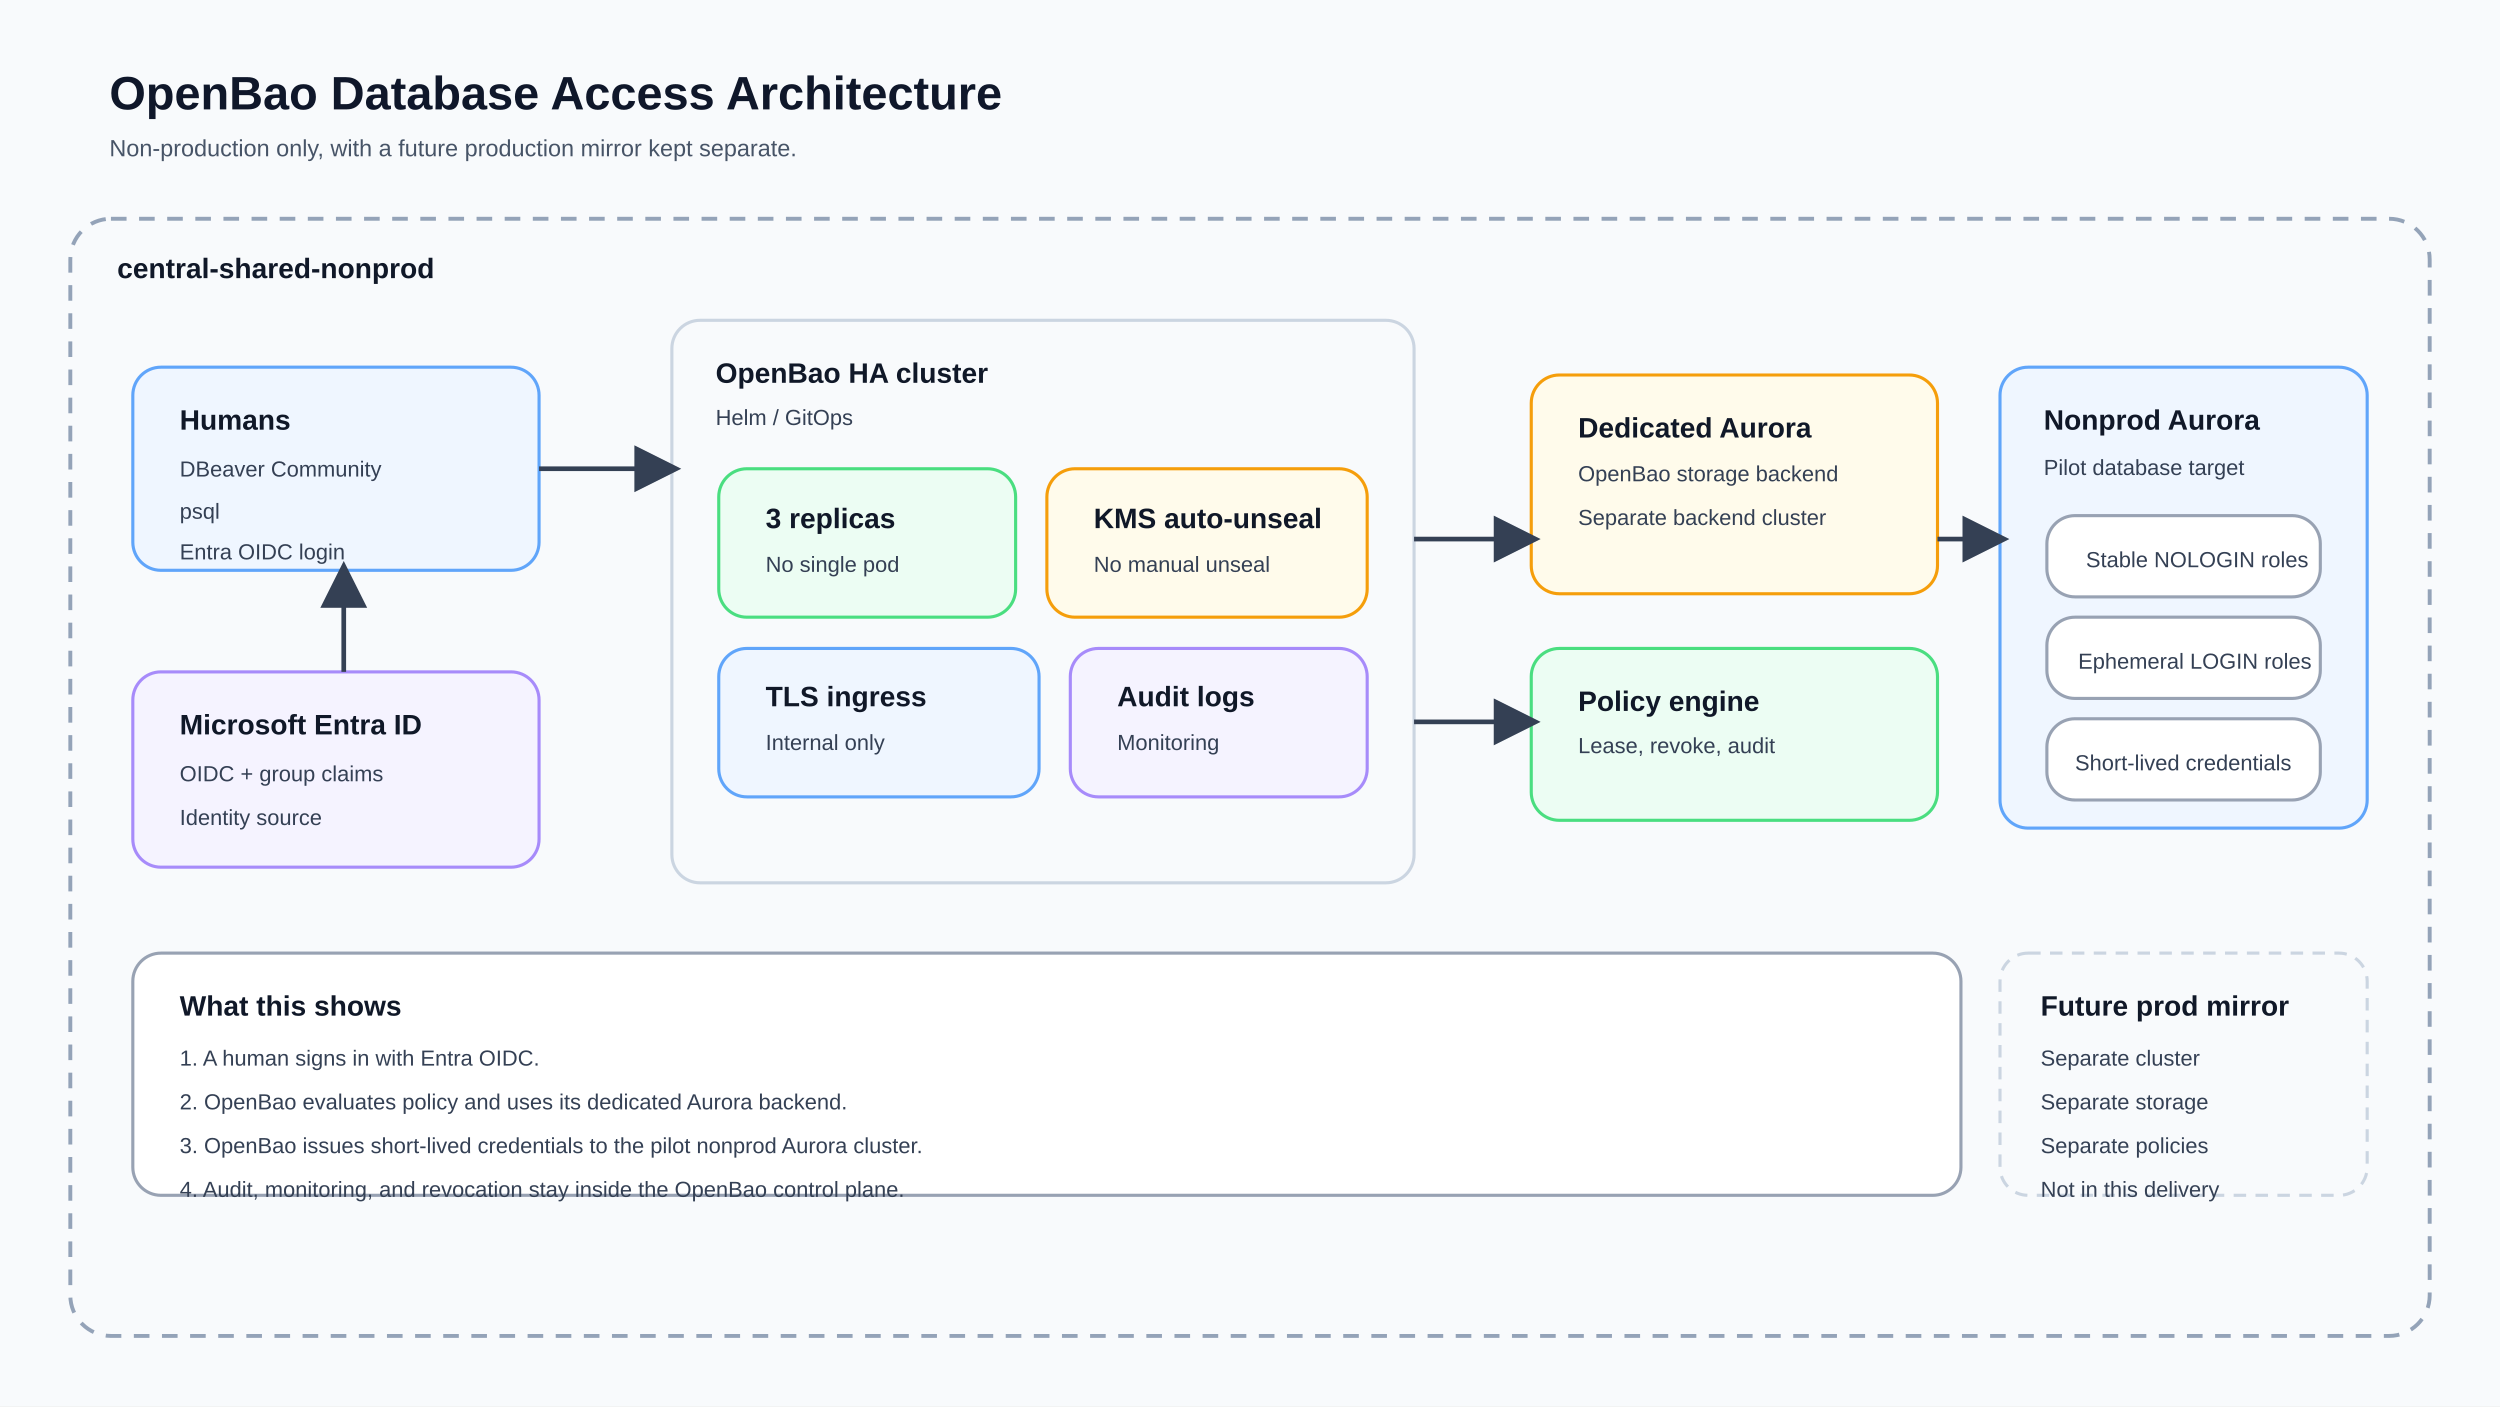
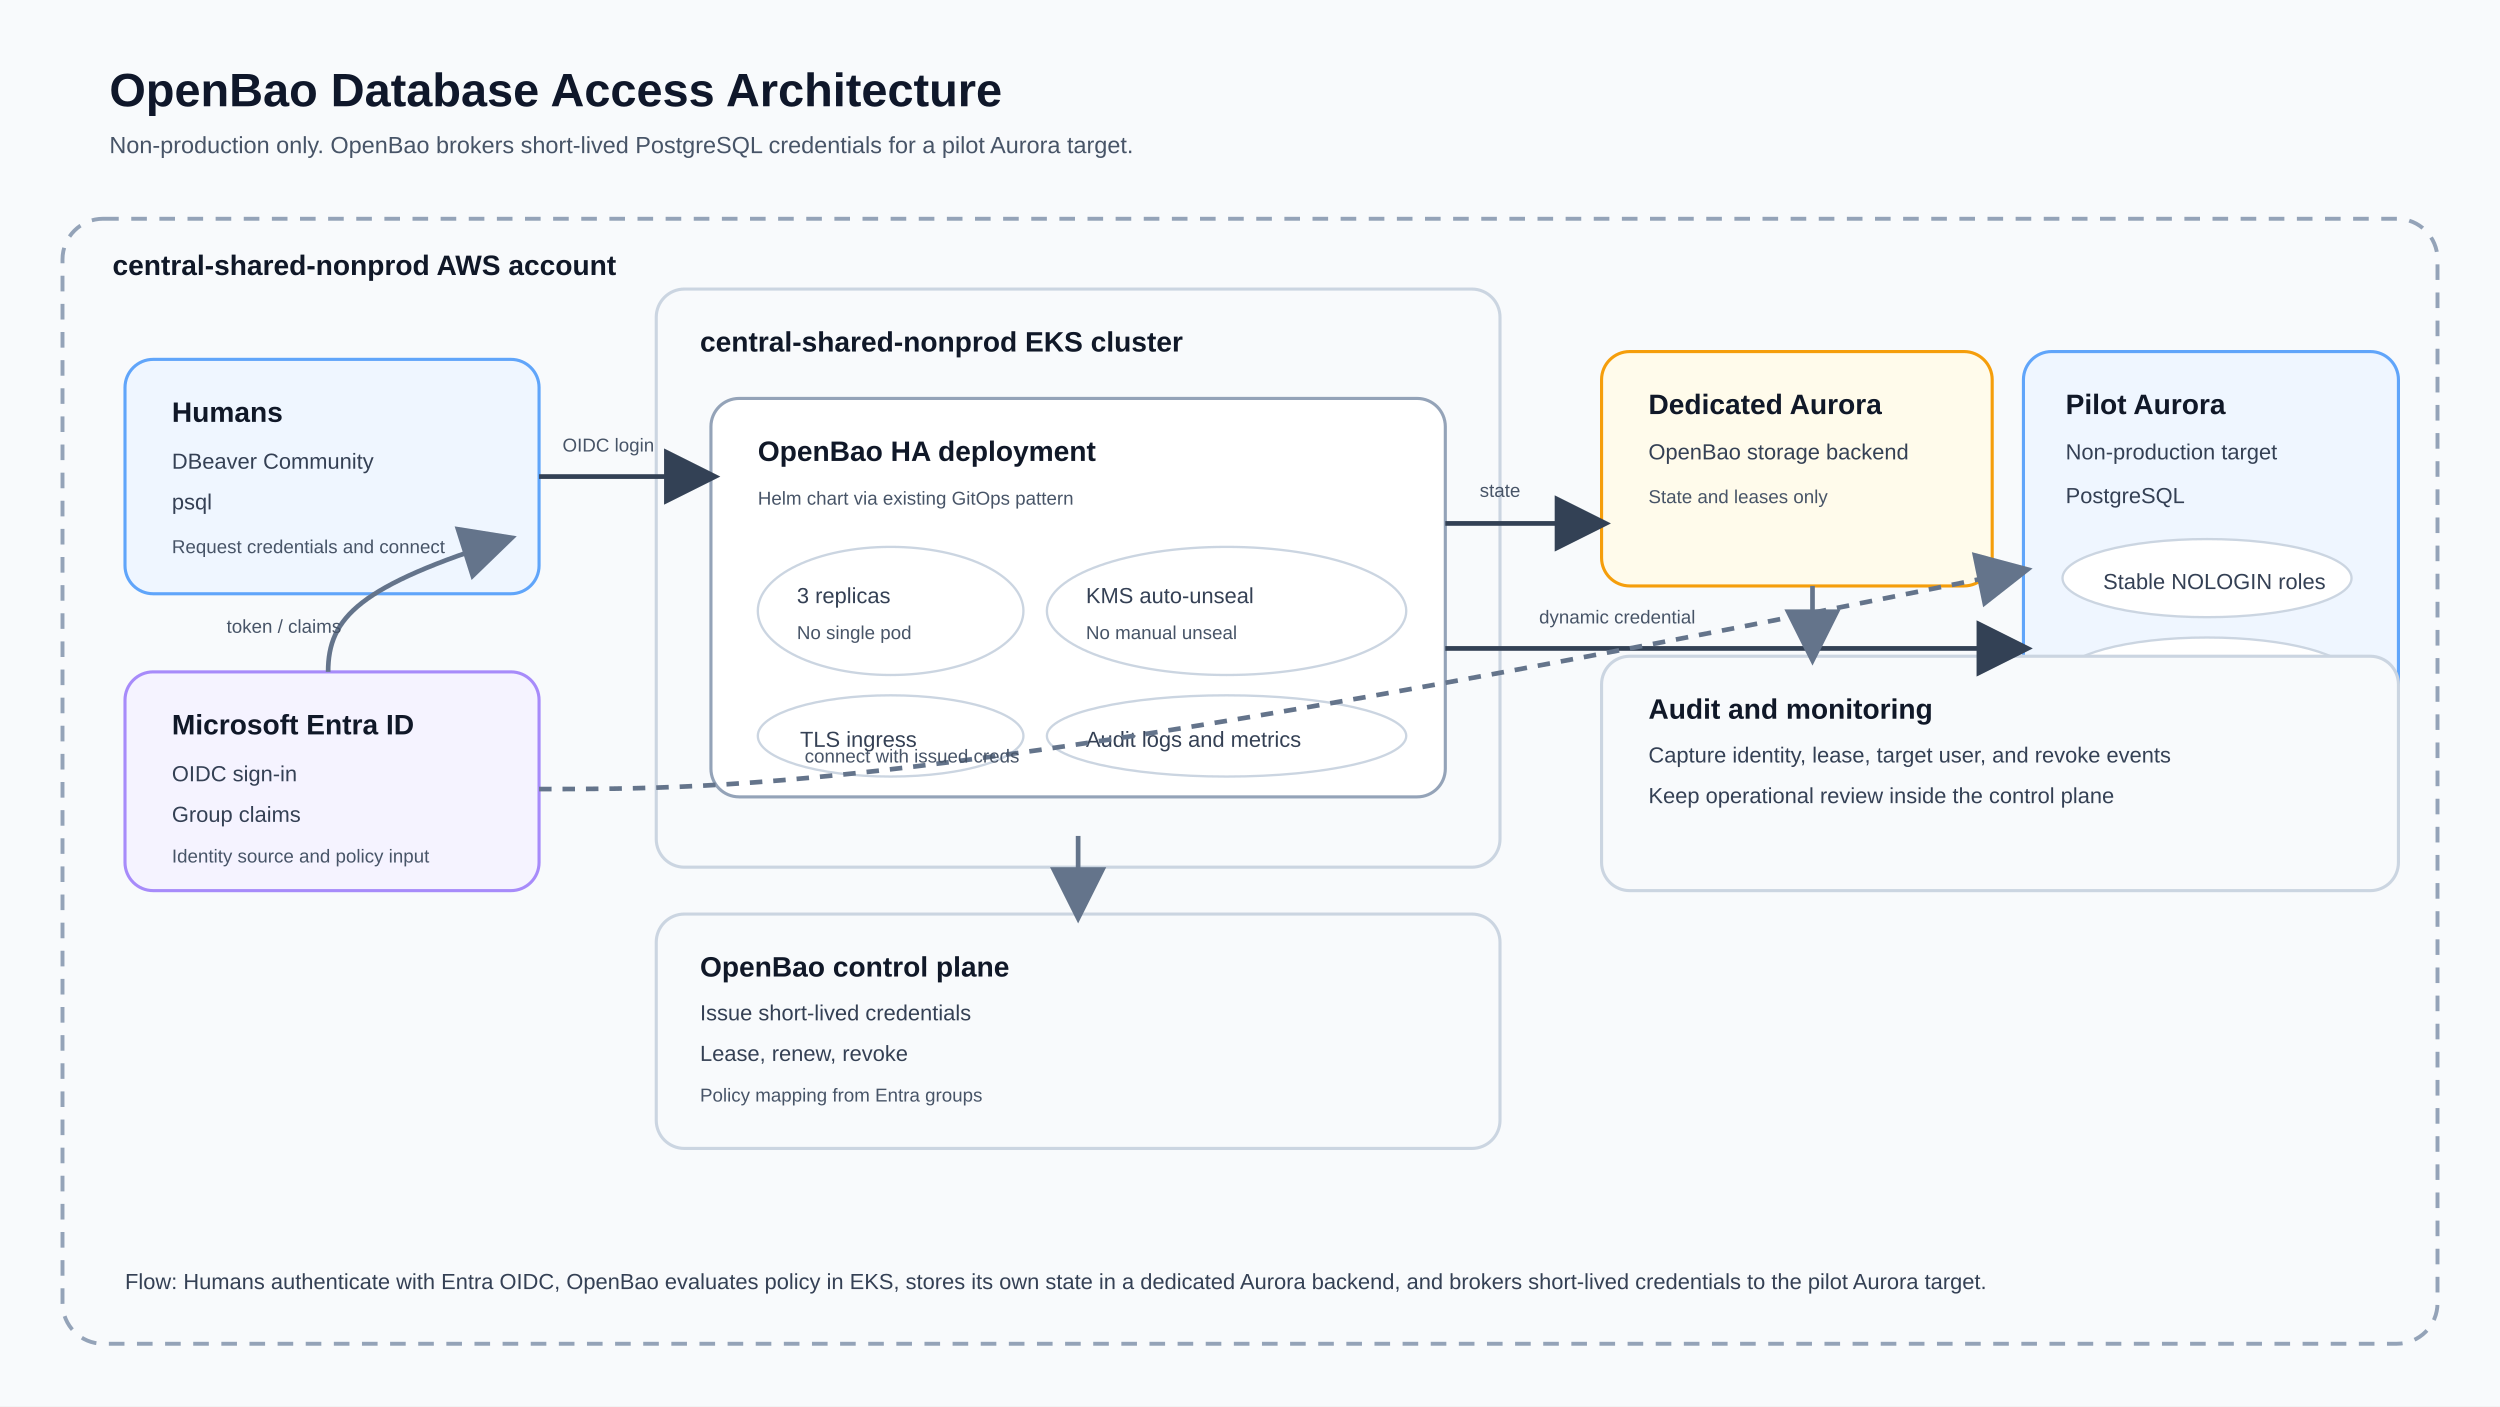
<svg xmlns="http://www.w3.org/2000/svg" width="1600" height="900" viewBox="0 0 1600 900" role="img" aria-labelledby="title desc">
  <defs>
-     <marker id="arrow" markerWidth="10" markerHeight="10" refX="8" refY="5" orient="auto">
-       <path d="M0,0 L10,5 L0,10 z" fill="#344054" />
+     <marker id="arrow" markerWidth="12" markerHeight="12" refX="10" refY="6" orient="auto">
+       <path d="M0,0 L12,6 L0,12 z" fill="#334155" />
+     </marker>
+     <marker id="arrowSoft" markerWidth="12" markerHeight="12" refX="10" refY="6" orient="auto">
+       <path d="M0,0 L12,6 L0,12 z" fill="#64748b" />
    </marker>
    <style>
-       .t{font:700 30px Arial,sans-serif;fill:#0f172a}.s{font:500 15px Arial,sans-serif;fill:#475467}.l{font:700 18px Arial,sans-serif;fill:#101828}.m{font:500 14px Arial,sans-serif;fill:#344054}.box{fill:#fff;stroke:#98a2b3;stroke-width:2;rx:18}.blue{fill:#eff6ff;stroke:#60a5fa}.green{fill:#ecfdf3;stroke:#4ade80}.purple{fill:#f5f3ff;stroke:#a78bfa}.amber{fill:#fffbeb;stroke:#f59e0b}.gray{fill:#f8fafc;stroke:#cbd5e1}.dash{fill:none;stroke:#94a3b8;stroke-width:2.5;stroke-dasharray:10 8}.line{fill:none;stroke:#344054;stroke-width:3;marker-end:url(#arrow)}
+       .title { font: 700 30px Arial, sans-serif; fill: #0f172a; }
+       .subtitle { font: 500 15px Arial, sans-serif; fill: #475467; }
+       .label { font: 700 18px Arial, sans-serif; fill: #101828; }
+       .small { font: 500 14px Arial, sans-serif; fill: #344054; }
+       .tiny { font: 500 12px Arial, sans-serif; fill: #475467; }
+       .box { fill: #ffffff; stroke: #94a3b8; stroke-width: 2; rx: 18; }
+       .blue { fill: #eff6ff; stroke: #60a5fa; }
+       .green { fill: #ecfdf3; stroke: #4ade80; }
+       .purple { fill: #f5f3ff; stroke: #a78bfa; }
+       .amber { fill: #fffbeb; stroke: #f59e0b; }
+       .gray { fill: #f8fafc; stroke: #cbd5e1; }
+       .dash { fill: none; stroke: #94a3b8; stroke-width: 2.5; stroke-dasharray: 10 8; }
+       .line { fill: none; stroke: #334155; stroke-width: 3; marker-end: url(#arrow); }
+       .lineSoft { fill: none; stroke: #64748b; stroke-width: 3; marker-end: url(#arrowSoft); }
+       .lineDash { fill: none; stroke: #64748b; stroke-width: 3; stroke-dasharray: 8 7; marker-end: url(#arrowSoft); }
+       .pill { fill: #ffffff; stroke: #cbd5e1; stroke-width: 1.5; rx: 999; }
    </style>
  </defs>
-   <rect width="1600" height="900" fill="#f8fafc" />
-   <text x="70" y="70" class="t">OpenBao Database Access Architecture</text>
-   <text x="70" y="100" class="s">Non-production only, with a future production mirror kept separate.</text>
-   <rect x="45" y="140" width="1510" height="715" class="dash" rx="26" />
-   <text x="75" y="178" class="l">central-shared-nonprod</text>
-   <rect x="85" y="235" width="260" height="130" class="box blue" />
-   <text x="115" y="275" class="l">Humans</text>
-   <text x="115" y="305" class="m">DBeaver Community</text>
-   <text x="115" y="332" class="m">psql</text>
-   <text x="115" y="358" class="m">Entra OIDC login</text>
-   <rect x="85" y="430" width="260" height="125" class="box purple" />
-   <text x="115" y="470" class="l">Microsoft Entra ID</text>
-   <text x="115" y="500" class="m">OIDC + group claims</text>
-   <text x="115" y="528" class="m">Identity source</text>
-   <rect x="430" y="205" width="475" height="360" class="box gray" />
-   <text x="458" y="245" class="l">OpenBao HA cluster</text>
-   <text x="458" y="272" class="m">Helm / GitOps</text>
-   <rect x="460" y="300" width="190" height="95" class="box green" />
-   <text x="490" y="338" class="l">3 replicas</text>
-   <text x="490" y="366" class="m">No single pod</text>
-   <rect x="670" y="300" width="205" height="95" class="box amber" />
-   <text x="700" y="338" class="l">KMS auto-unseal</text>
-   <text x="700" y="366" class="m">No manual unseal</text>
-   <rect x="460" y="415" width="205" height="95" class="box blue" />
-   <text x="490" y="452" class="l">TLS ingress</text>
-   <text x="490" y="480" class="m">Internal only</text>
-   <rect x="685" y="415" width="190" height="95" class="box purple" />
-   <text x="715" y="452" class="l">Audit logs</text>
-   <text x="715" y="480" class="m">Monitoring</text>
-   <rect x="980" y="240" width="260" height="140" class="box amber" />
-   <text x="1010" y="280" class="l">Dedicated Aurora</text>
-   <text x="1010" y="308" class="m">OpenBao storage backend</text>
-   <text x="1010" y="336" class="m">Separate backend cluster</text>
-   <rect x="980" y="415" width="260" height="110" class="box green" />
-   <text x="1010" y="455" class="l">Policy engine</text>
-   <text x="1010" y="482" class="m">Lease, revoke, audit</text>
-   <rect x="1280" y="235" width="235" height="295" class="box blue" />
-   <text x="1308" y="275" class="l">Nonprod Aurora</text>
-   <text x="1308" y="304" class="m">Pilot database target</text>
-   <rect x="1310" y="330" width="175" height="52" rx="26" class="box" />
-   <text x="1335" y="363" class="m">Stable NOLOGIN roles</text>
-   <rect x="1310" y="395" width="175" height="52" rx="26" class="box" />
-   <text x="1330" y="428" class="m">Ephemeral LOGIN roles</text>
-   <rect x="1310" y="460" width="175" height="52" rx="26" class="box" />
-   <text x="1328" y="493" class="m">Short-lived credentials</text>
-   <path d="M345 300 C395 300, 400 300, 430 300" class="line" />
-   <path d="M220 430 C220 395, 220 390, 220 365" class="line" />
-   <path d="M905 345 C945 345, 955 345, 980 345" class="line" />
-   <path d="M905 462 C945 462, 955 462, 980 462" class="line" />
-   <path d="M1240 345 C1260 345, 1270 345, 1280 345" class="line" />
-   <rect x="85" y="610" width="1170" height="155" class="box" />
-   <text x="115" y="650" class="l">What this shows</text>
-   <text x="115" y="682" class="m">1. A human signs in with Entra OIDC.</text>
-   <text x="115" y="710" class="m">2. OpenBao evaluates policy and uses its dedicated Aurora backend.</text>
-   <text x="115" y="738" class="m">3. OpenBao issues short-lived credentials to the pilot nonprod Aurora cluster.</text>
-   <text x="115" y="766" class="m">4. Audit, monitoring, and revocation stay inside the OpenBao control plane.</text>
-   <rect x="1280" y="610" width="235" height="155" class="box gray" stroke-dasharray="8 6" />
-   <text x="1306" y="650" class="l">Future prod mirror</text>
-   <text x="1306" y="682" class="m">Separate cluster</text>
-   <text x="1306" y="710" class="m">Separate storage</text>
-   <text x="1306" y="738" class="m">Separate policies</text>
-   <text x="1306" y="766" class="m">Not in this delivery</text>
+   <rect x="0" y="0" width="1600" height="900" fill="#f8fafc" />
+   <text x="70" y="68" class="title">OpenBao Database Access Architecture</text>
+   <text x="70" y="98" class="subtitle">Non-production only. OpenBao brokers short-lived PostgreSQL credentials for a pilot Aurora target.</text>
+   <rect x="40" y="140" width="1520" height="720" class="dash" rx="26" />
+   <text x="72" y="176" class="label">central-shared-nonprod AWS account</text>
+   <rect x="80" y="230" width="265" height="150" class="box blue" />
+   <text x="110" y="270" class="label">Humans</text>
+   <text x="110" y="300" class="small">DBeaver Community</text>
+   <text x="110" y="326" class="small">psql</text>
+   <text x="110" y="354" class="tiny">Request credentials and connect</text>
+   <rect x="80" y="430" width="265" height="140" class="box purple" />
+   <text x="110" y="470" class="label">Microsoft Entra ID</text>
+   <text x="110" y="500" class="small">OIDC sign-in</text>
+   <text x="110" y="526" class="small">Group claims</text>
+   <text x="110" y="552" class="tiny">Identity source and policy input</text>
+   <rect x="420" y="185" width="540" height="370" class="box gray" />
+   <text x="448" y="225" class="label">central-shared-nonprod EKS cluster</text>
+   <rect x="455" y="255" width="470" height="255" class="box" />
+   <text x="485" y="295" class="label">OpenBao HA deployment</text>
+   <text x="485" y="323" class="tiny">Helm chart via existing GitOps pattern</text>
+   <rect x="485" y="350" width="170" height="82" class="pill" rx="18" />
+   <text x="510" y="386" class="small">3 replicas</text>
+   <text x="510" y="409" class="tiny">No single pod</text>
+   <rect x="670" y="350" width="230" height="82" class="pill" rx="18" />
+   <text x="695" y="386" class="small">KMS auto-unseal</text>
+   <text x="695" y="409" class="tiny">No manual unseal</text>
+   <rect x="485" y="445" width="170" height="52" class="pill" rx="18" />
+   <text x="512" y="478" class="small">TLS ingress</text>
+   <rect x="670" y="445" width="230" height="52" class="pill" rx="18" />
+   <text x="695" y="478" class="small">Audit logs and metrics</text>
+   <rect x="420" y="585" width="540" height="150" class="box gray" />
+   <text x="448" y="625" class="label">OpenBao control plane</text>
+   <text x="448" y="653" class="small">Issue short-lived credentials</text>
+   <text x="448" y="679" class="small">Lease, renew, revoke</text>
+   <text x="448" y="705" class="tiny">Policy mapping from Entra groups</text>
+   <rect x="1025" y="225" width="250" height="150" class="box amber" />
+   <text x="1055" y="265" class="label">Dedicated Aurora</text>
+   <text x="1055" y="294" class="small">OpenBao storage backend</text>
+   <text x="1055" y="322" class="tiny">State and leases only</text>
+   <rect x="1295" y="225" width="240" height="285" class="box blue" />
+   <text x="1322" y="265" class="label">Pilot Aurora</text>
+   <text x="1322" y="294" class="small">Non-production target</text>
+   <text x="1322" y="322" class="small">PostgreSQL</text>
+   <rect x="1320" y="345" width="185" height="50" class="pill" rx="25" />
+   <text x="1346" y="377" class="small">Stable NOLOGIN roles</text>
+   <rect x="1320" y="408" width="185" height="50" class="pill" rx="25" />
+   <text x="1348" y="440" class="small">Ephemeral LOGIN role</text>
+   <rect x="1320" y="471" width="185" height="34" class="pill" rx="17" />
+   <text x="1340" y="494" class="tiny">Use from DBeaver or psql</text>
+   <rect x="1025" y="420" width="510" height="150" class="box gray" />
+   <text x="1055" y="460" class="label">Audit and monitoring</text>
+   <text x="1055" y="488" class="small">Capture identity, lease, target user, and revoke events</text>
+   <text x="1055" y="514" class="small">Keep operational review inside the control plane</text>
+   <path d="M345 305 C395 305, 405 305, 455 305" class="line" />
+   <text x="360" y="289" class="tiny">OIDC login</text>
+   <path d="M210 430 C210 395, 230 375, 325 345" class="lineSoft" />
+   <text x="145" y="405" class="tiny">token / claims</text>
+   <path d="M925 335 C970 335, 990 335, 1025 335" class="line" />
+   <text x="947" y="318" class="tiny">state</text>
+   <path d="M925 415 C985 415, 1040 415, 1295 415" class="line" />
+   <text x="985" y="399" class="tiny">dynamic credential</text>
+   <path d="M345 505 C470 505, 610 505, 1295 365" class="lineDash" />
+   <text x="515" y="488" class="tiny">connect with issued creds</text>
+   <path d="M690 535 C690 560, 690 565, 690 585" class="lineSoft" />
+   <path d="M1160 375 C1160 398, 1160 405, 1160 420" class="lineSoft" />
+   <text x="80" y="825" class="small">Flow: Humans authenticate with Entra OIDC, OpenBao evaluates policy in EKS, stores its own state in a dedicated Aurora backend, and brokers short-lived credentials to the pilot Aurora target.</text>
</svg>
